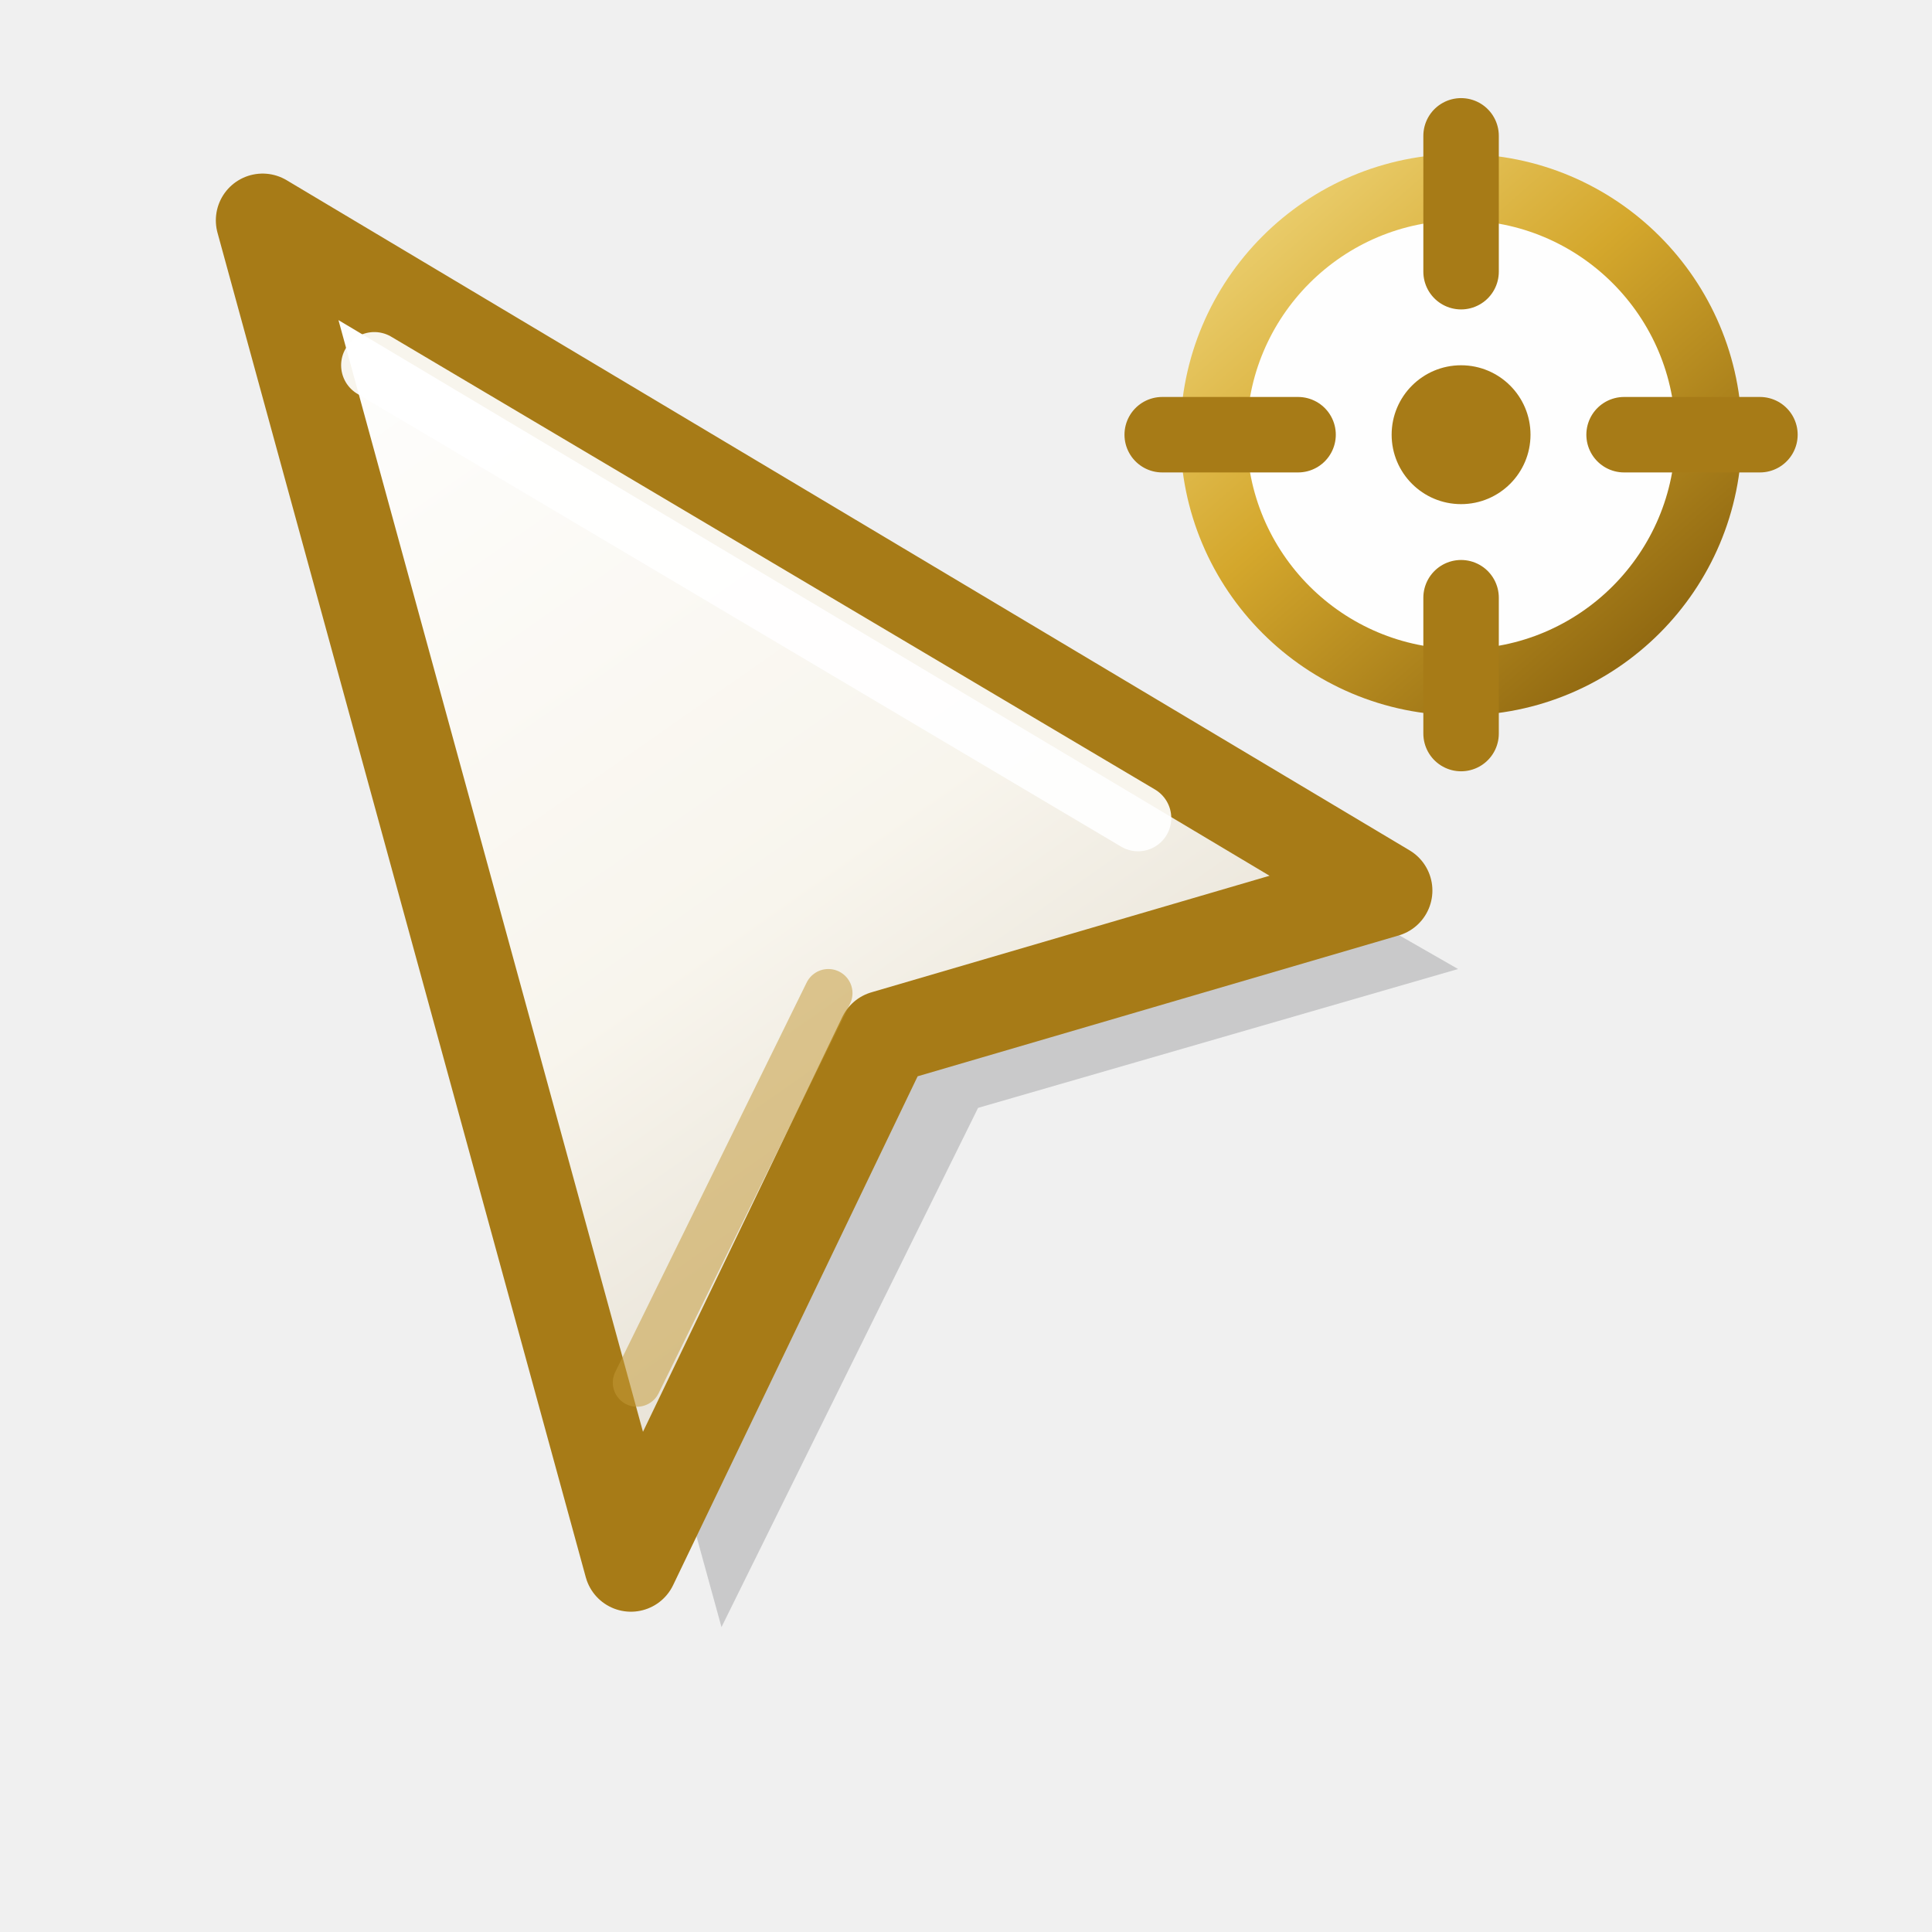
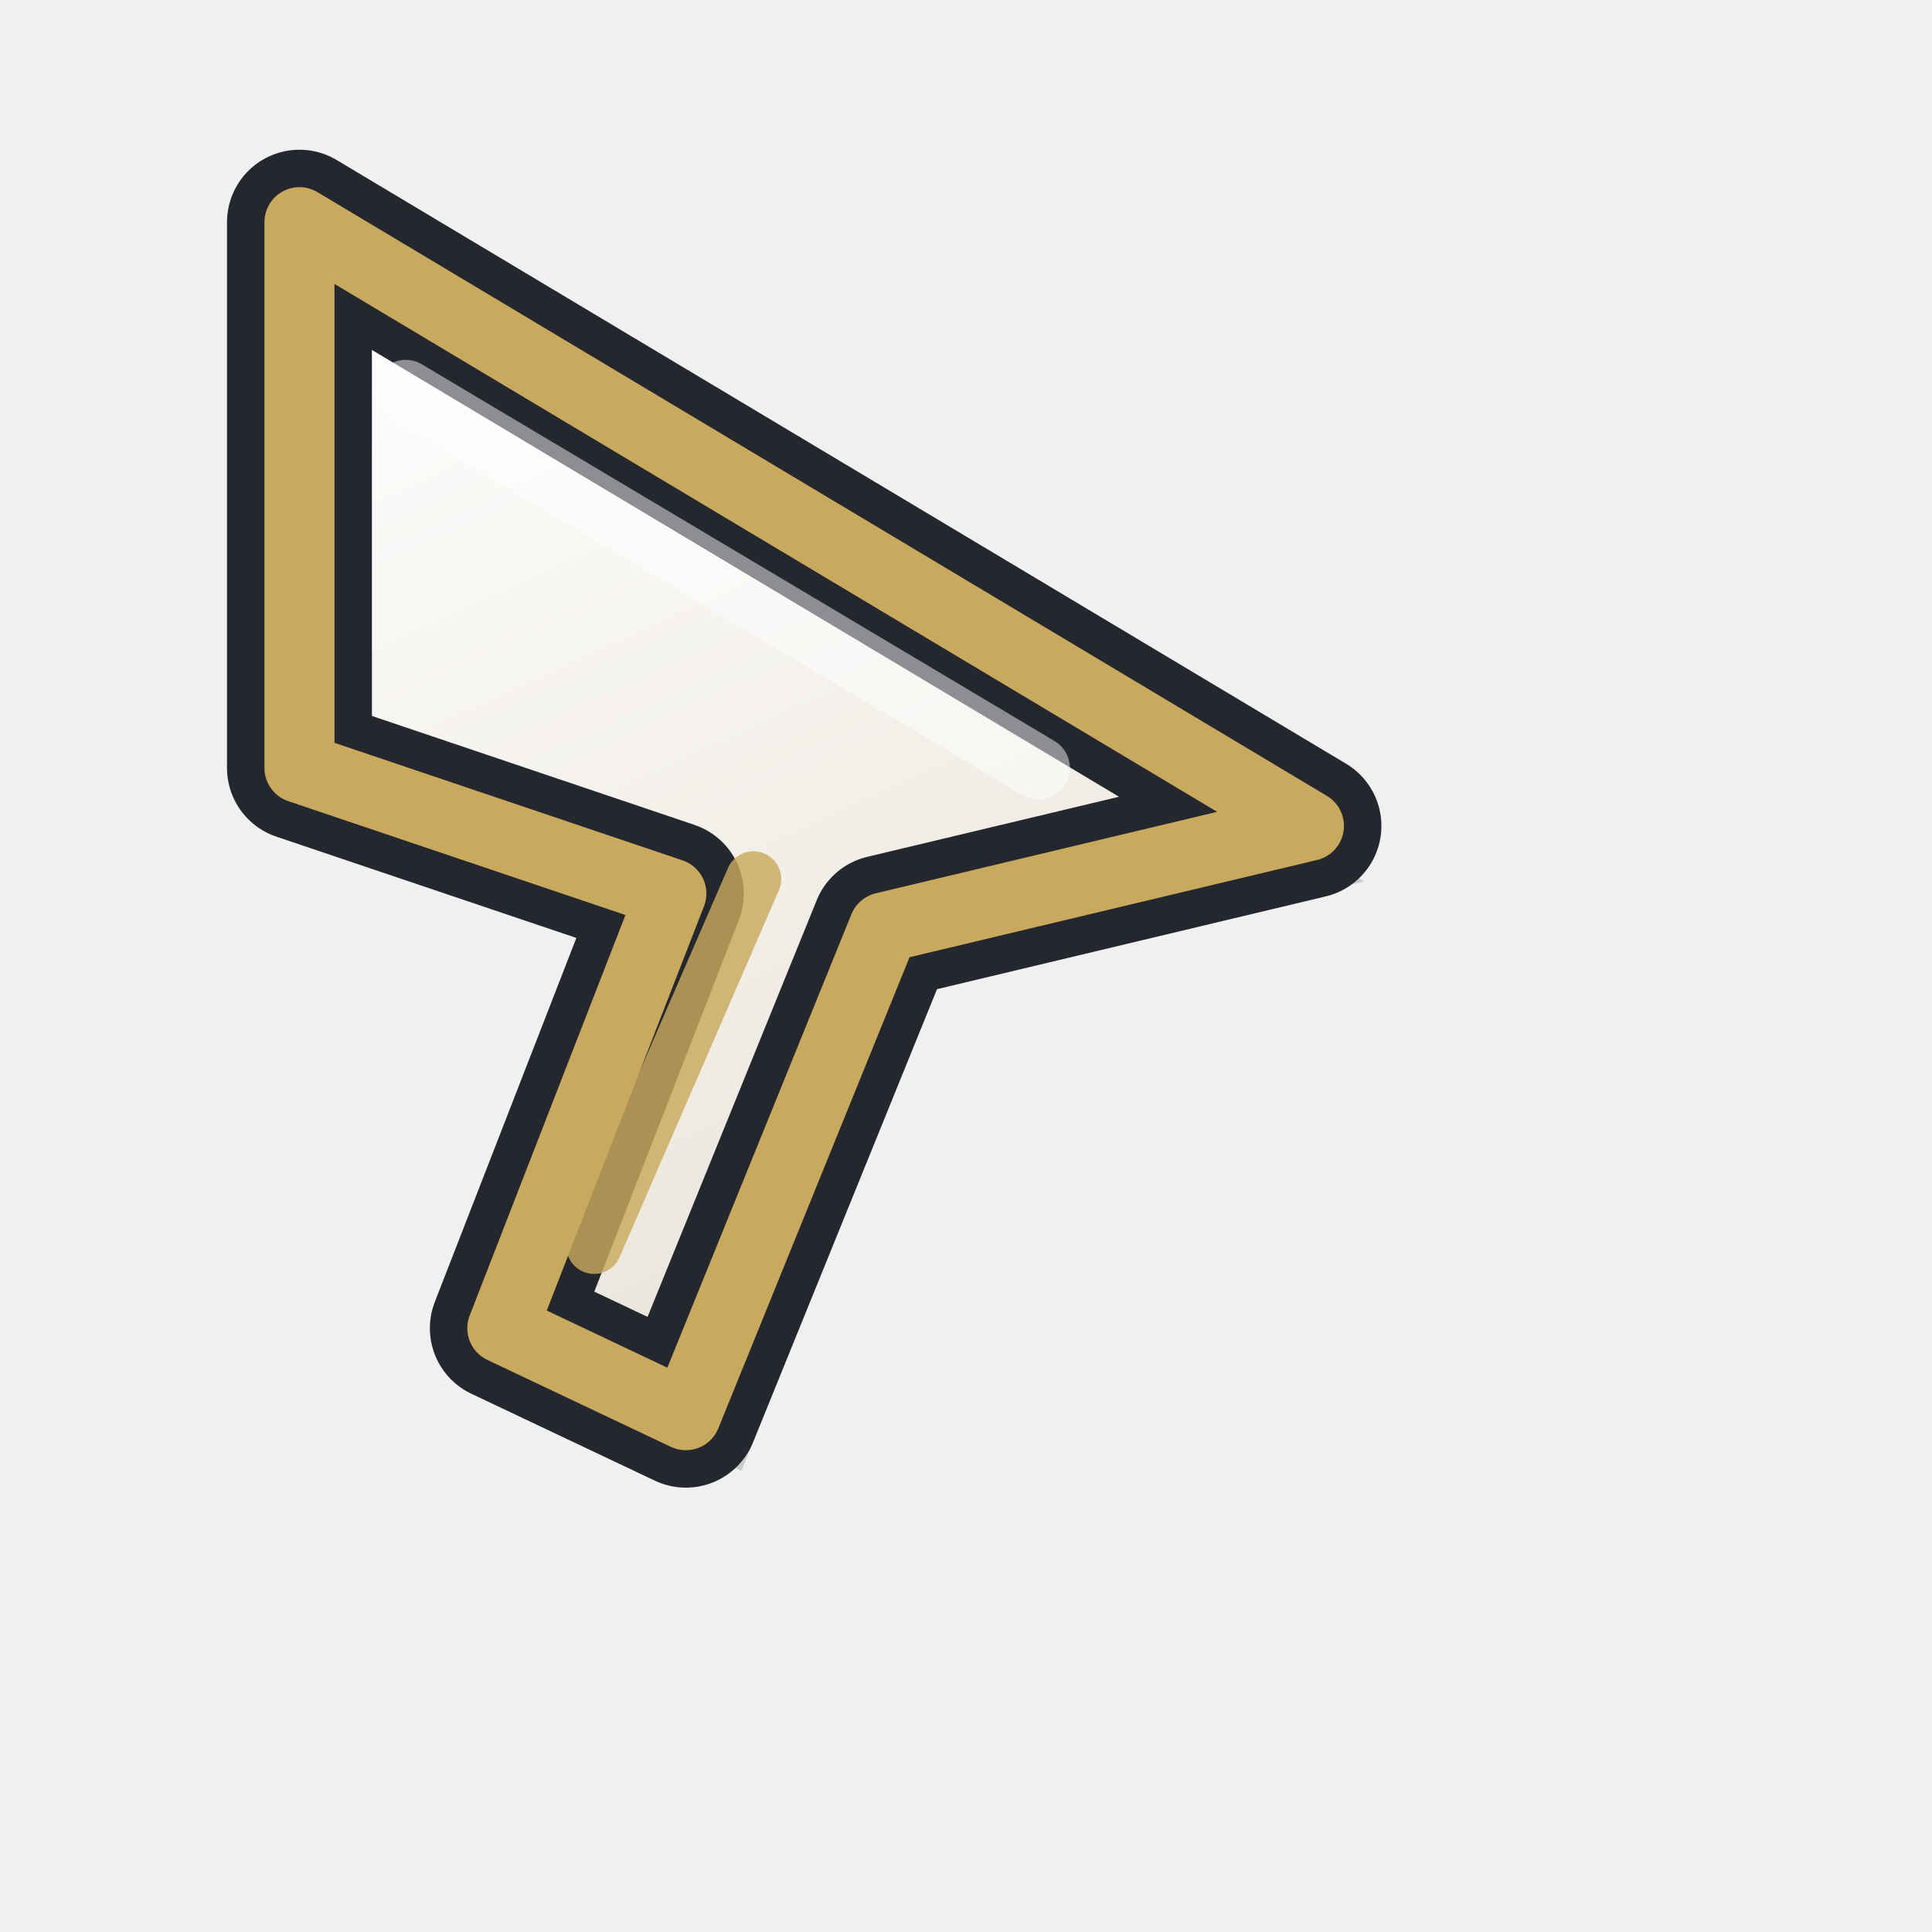
- <svg xmlns="http://www.w3.org/2000/svg" width="32" height="32" viewBox="0 0 32 32">
+ <svg xmlns="http://www.w3.org/2000/svg" width="40" height="40" viewBox="0 0 40 40">
  <defs>
-     <linearGradient id="body" x1="5" y1="4" x2="19" y2="24" gradientUnits="userSpaceOnUse">
+     <linearGradient id="body" x1="7" y1="5" x2="18" y2="29" gradientUnits="userSpaceOnUse">
      <stop offset="0" stop-color="#FFFFFF" />
-       <stop offset="0.55" stop-color="#F8F5ED" />
-       <stop offset="1" stop-color="#DDD6C8" />
-     </linearGradient>
-     <linearGradient id="gold" x1="20" y1="3" x2="27" y2="11" gradientUnits="userSpaceOnUse">
-       <stop stop-color="#F0D77D" />
-       <stop offset="0.48" stop-color="#D4A72C" />
-       <stop offset="1" stop-color="#916911" />
+       <stop offset="1" stop-color="#E9E3D8" />
    </linearGradient>
  </defs>
-   <path d="M5.2 4.8 23.25 15.15 15.3 17.45 11.05 26.05Z" fill="#16181D" opacity="0.18" transform="translate(.9 .9)" />
-   <path d="M4.35 3.65 22.95 14.75 14.65 17.18 10.45 25.92Z" fill="url(#body)" stroke="#A77B17" stroke-width="1.55" stroke-linejoin="round" />
-   <path d="M6.2 6.05 18.85 13.55" fill="none" stroke="#FFFFFF" stroke-width="1.1" stroke-linecap="round" opacity="0.92" />
-   <path d="M10.55 22.9 13.72 16.45" fill="none" stroke="#C39A37" stroke-width="0.8" stroke-linecap="round" opacity="0.52" />
-   <circle cx="24.2" cy="7.2" r="4.1" fill="#FFFFFF" fill-opacity="0.9" stroke="url(#gold)" stroke-width="1.1" />
-   <circle cx="24.2" cy="7.2" r="1.15" fill="#A77B17" />
-   <g fill="none" stroke="#A77B17" stroke-width="1.25" stroke-linecap="round">
-     <path d="M24.2 2.25v2.25M24.2 9.9v2.25" />
-     <path d="M19.25 7.2h2.25M26.9 7.2h2.25" />
-   </g>
+   <path d="M6.2 4.6 27.1 17.1 18.3 19.2 14.2 29.3 10.4 27.5 13.9 18.5 6.2 15.9Z" fill="#202329" opacity=".18" transform="translate(1.15 1.15)" />
+   <path d="M6.2 4.6 27.1 17.1 18.3 19.2 14.2 29.3 10.4 27.5 13.9 18.5 6.2 15.9Z" fill="url(#body)" stroke="#24272D" stroke-width="3" stroke-linejoin="round" />
+   <path d="M6.2 4.6 27.1 17.1 18.3 19.2 14.2 29.3 10.4 27.5 13.9 18.5 6.2 15.9Z" fill="none" stroke="#C9A95D" stroke-width="1.45" stroke-linejoin="round" />
+   <path d="M8.4 8.1 21.5 15.9" fill="none" stroke="#FFFFFF" stroke-width="1.3" stroke-linecap="round" opacity=".48" />
+   <path d="M12.3 25.8 15.6 18.2" fill="none" stroke="#C9A95D" stroke-width="1.15" stroke-linecap="round" opacity=".82" />
</svg>
